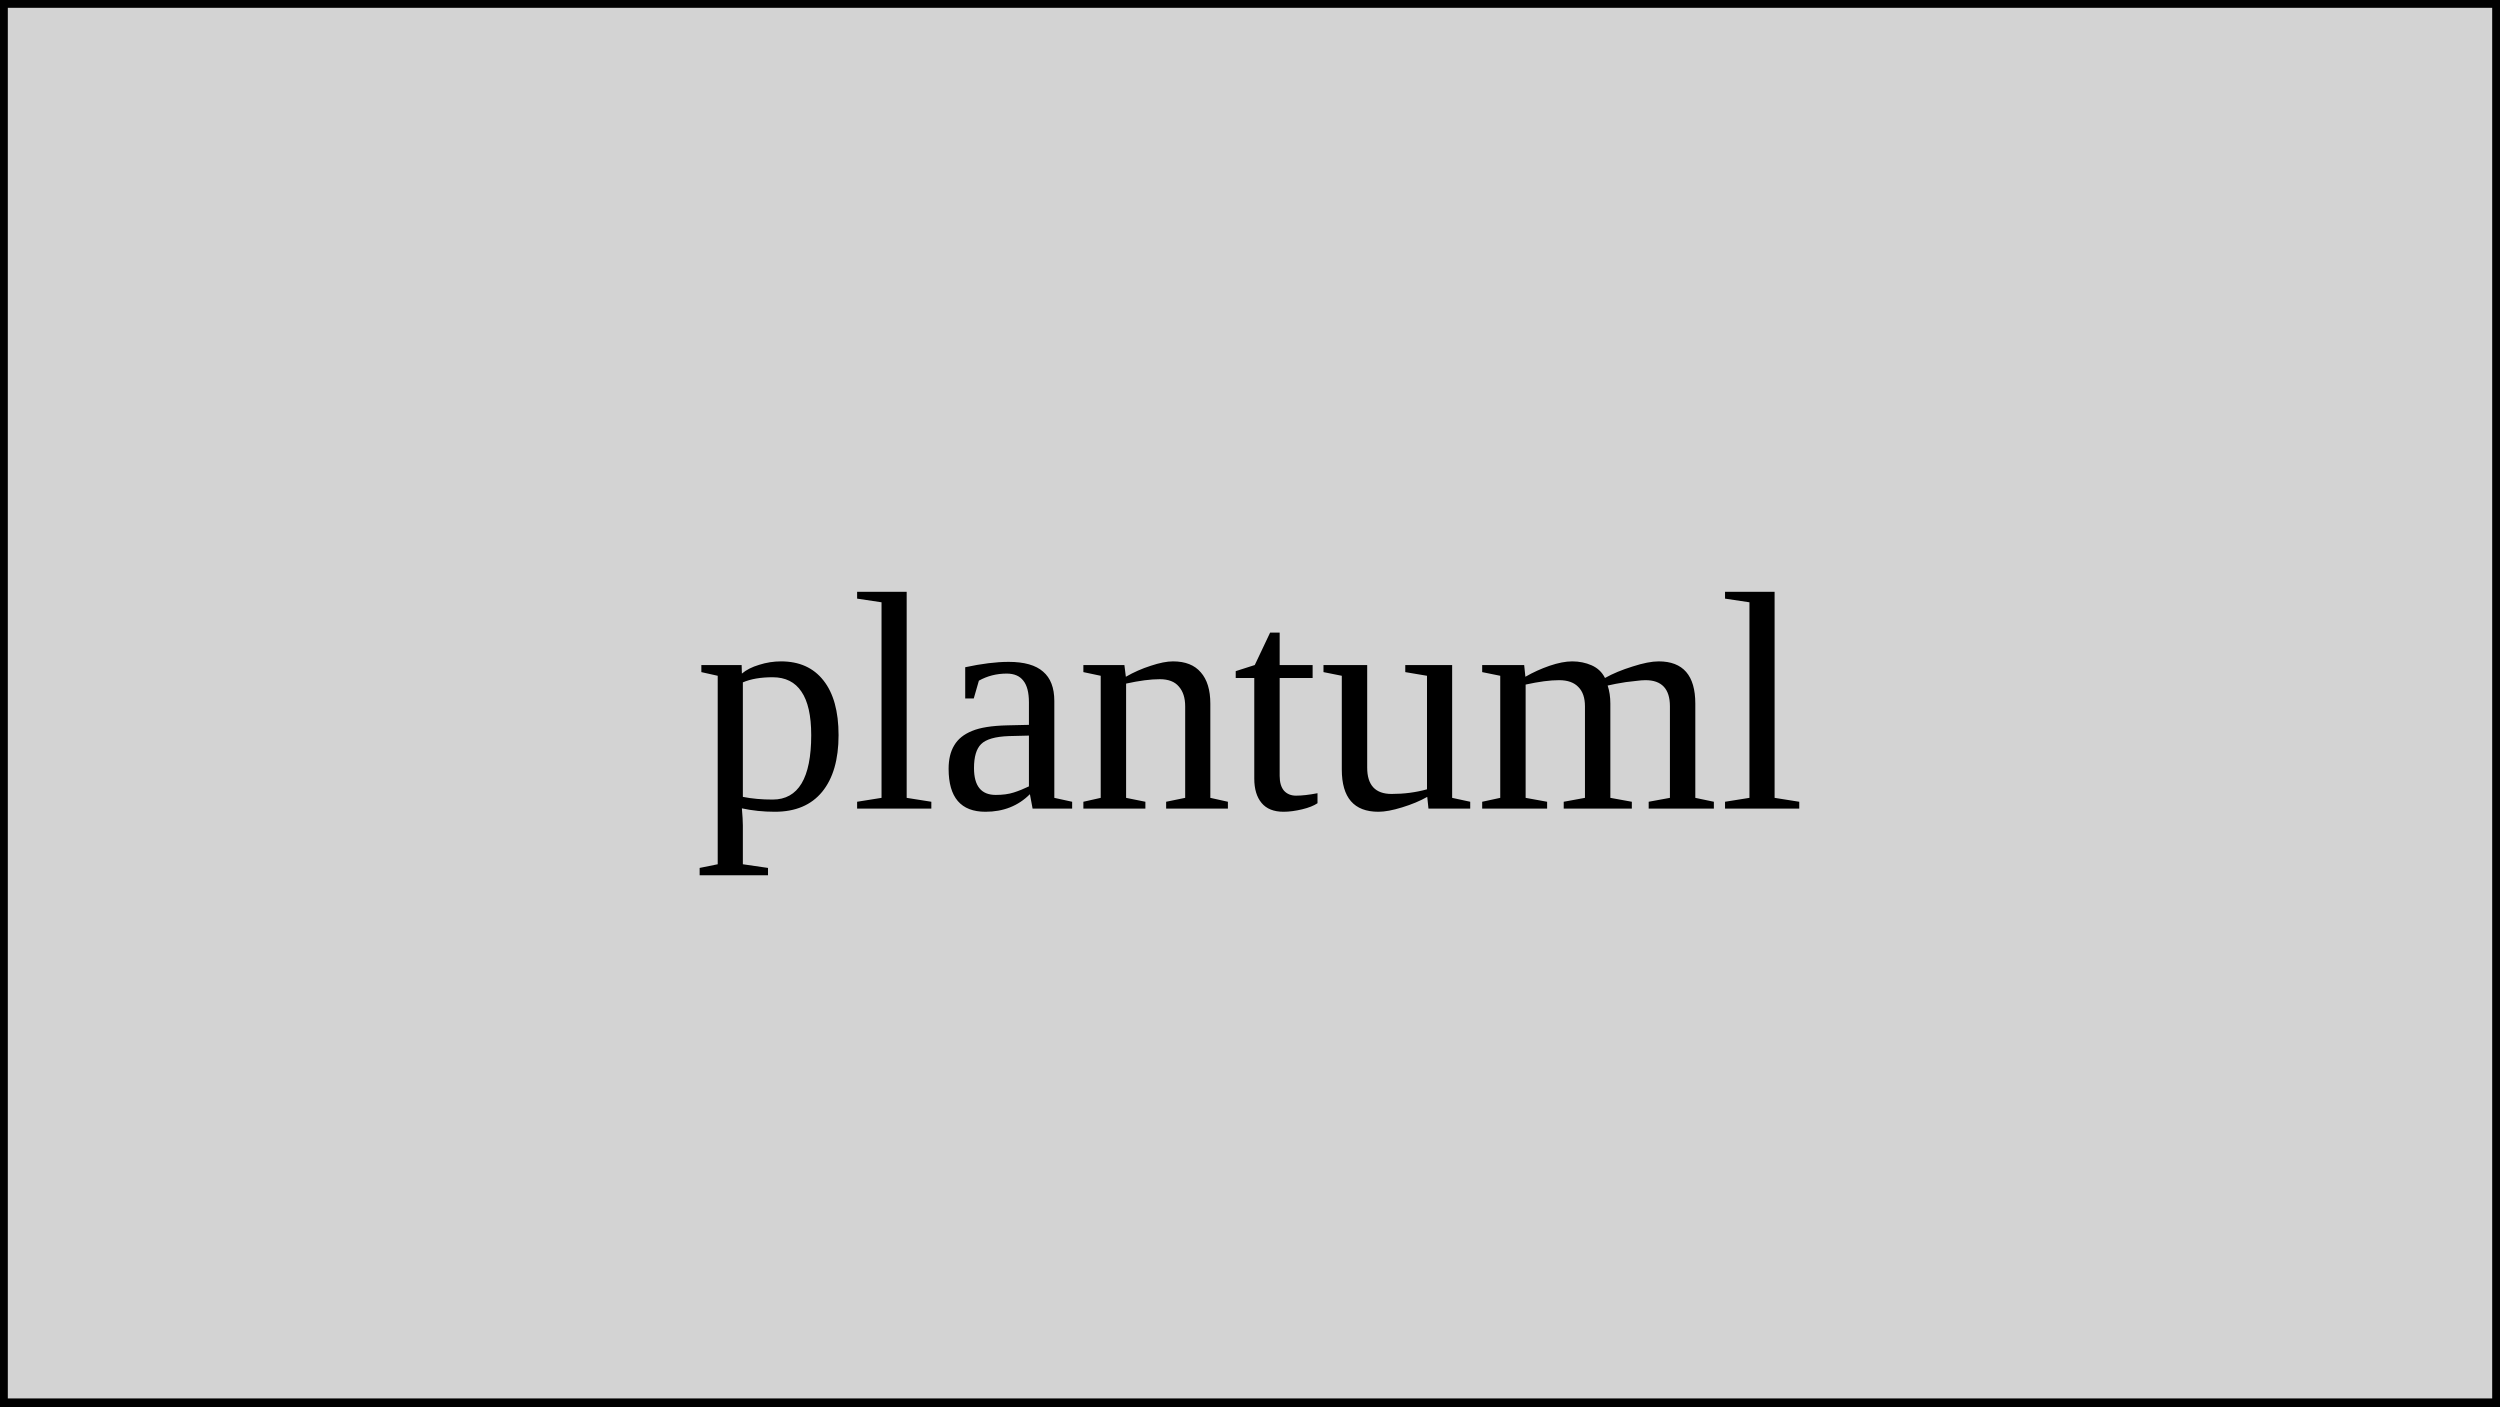
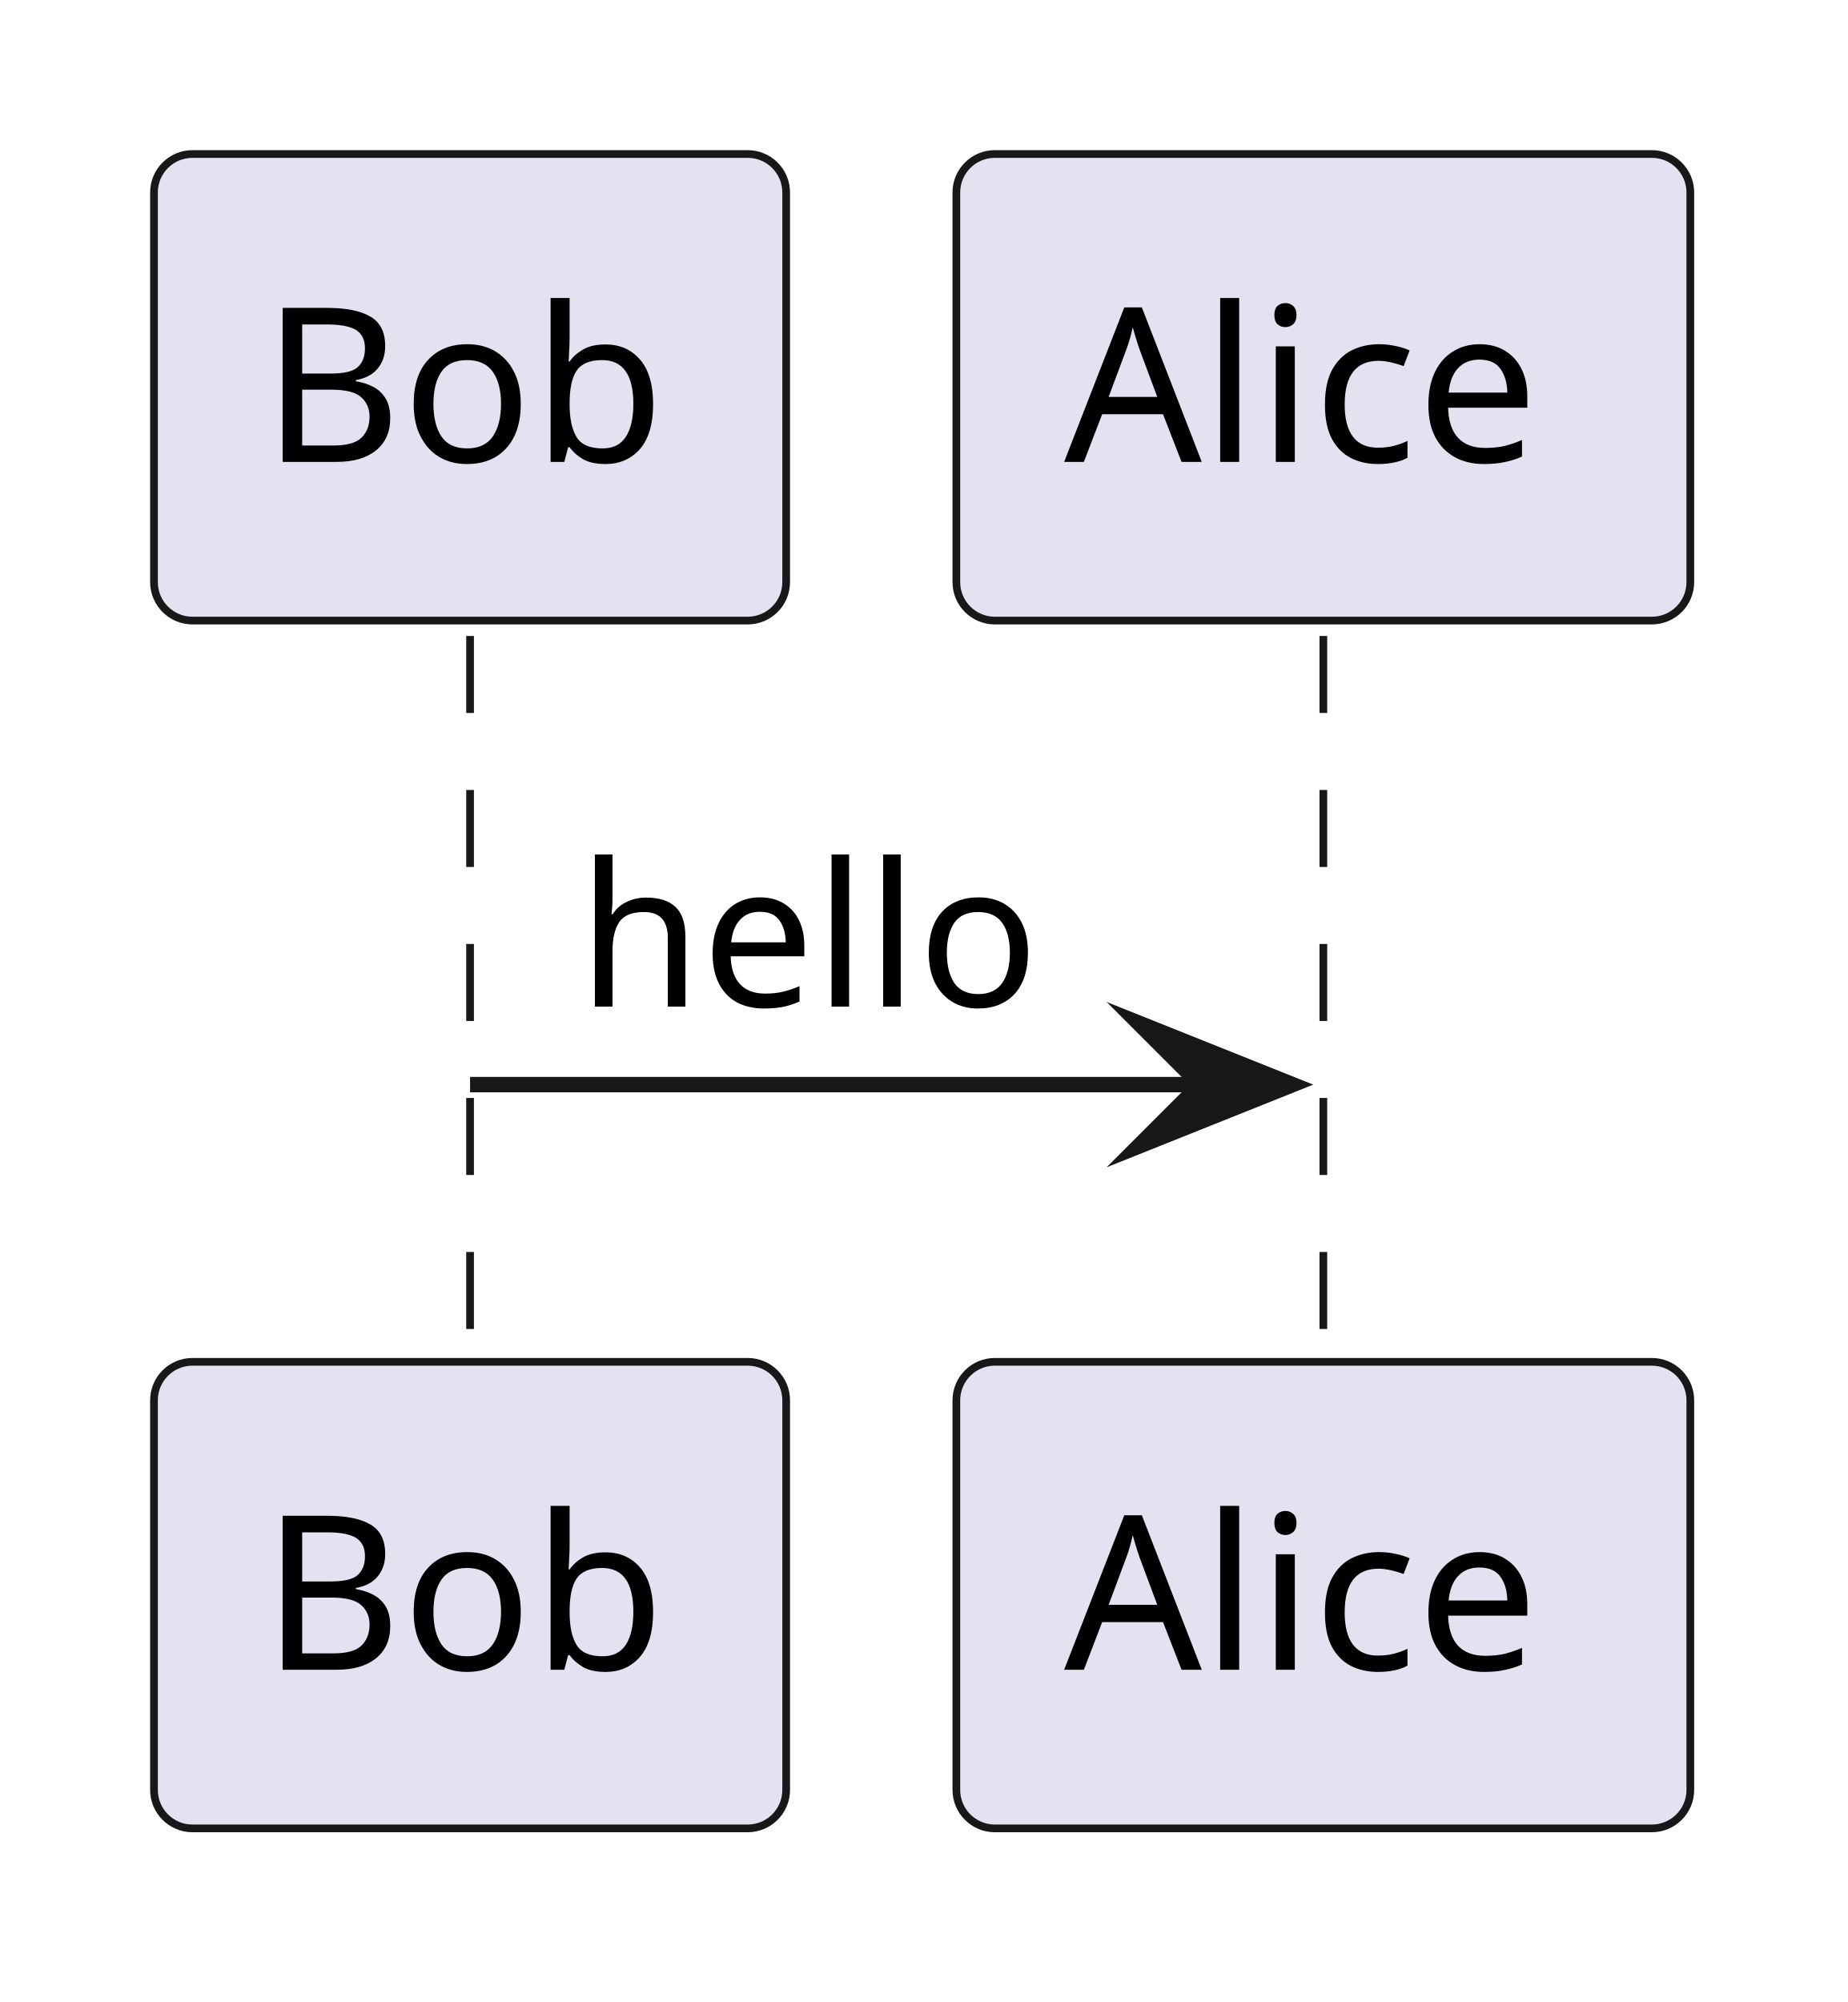
- <svg xmlns="http://www.w3.org/2000/svg" width="160" height="90" viewBox="0 0 160 90">
-   <rect width="100%" height="100%" fill="lightgray" stroke="black" />
-   <text x="80" y="45" font-size="20" text-anchor="middle" dominant-baseline="central" fill="black">plantuml</text>
+ <svg xmlns="http://www.w3.org/2000/svg" version="1.1" data-diagram-type="SEQUENCE" style="width:120px;height:130px;background:#FFFFFF;" width="120px" height="130px" viewBox="0 0 120 130" zoomAndPan="magnify" preserveAspectRatio="none" contentStyleType="text/css">
+   <defs />
+   <g font-family="sans-serif" lengthAdjust="spacing">
+     <g>
+       <rect x="27.028" y="41.297" width="8" height="47.133" fill="#000" fill-opacity="0" />
+       <line x1="30.528" y1="41.297" x2="30.528" y2="88.43" style="stroke:#181818;stroke-width:0.5;stroke-dasharray:5,5;" />
+     </g>
+     <g>
+       <rect x="82.443" y="41.297" width="8" height="47.133" fill="#000" fill-opacity="0" />
+       <line x1="85.943" y1="41.297" x2="85.943" y2="88.43" style="stroke:#181818;stroke-width:0.5;stroke-dasharray:5,5;" />
+     </g>
+     <rect x="10" y="10" width="41.057" height="30.297" fill="#E2E2F0" style="stroke:#181818;stroke-width:0.5;" rx="2.5" ry="2.5" />
+     <text x="17" y="29.995" fill="#000" font-size="14" textLength="27.057">Bob</text>
+     <rect x="62.109" y="10" width="47.667" height="30.297" fill="#E2E2F0" style="stroke:#181818;stroke-width:0.5;" rx="2.5" ry="2.5" />
+     <text x="69.109" y="29.995" fill="#000" font-size="14" textLength="33.667">Alice</text>
+     <rect x="10" y="88.43" width="41.057" height="30.297" fill="#E2E2F0" style="stroke:#181818;stroke-width:0.5;" rx="2.5" ry="2.5" />
+     <text x="17" y="108.425" fill="#000" font-size="14" textLength="27.057">Bob</text>
+     <rect x="62.109" y="88.43" width="47.667" height="30.297" fill="#E2E2F0" style="stroke:#181818;stroke-width:0.5;" rx="2.5" ry="2.5" />
+     <text x="69.109" y="108.425" fill="#000" font-size="14" textLength="33.667">Alice</text>
+     <polygon points="73.943,66.43,83.943,70.43,73.943,74.43,77.943,70.43" fill="#181818" style="stroke:#181818;stroke-width:1;stroke-linejoin:miter;stroke-miterlimit:10;" />
+     <line x1="30.528" y1="70.43" x2="79.943" y2="70.43" style="stroke:#181818;stroke-width:1;" />
+     <text x="37.528" y="65.364" fill="#000" font-size="13" textLength="31.415">hello</text>
+   </g>
</svg>
